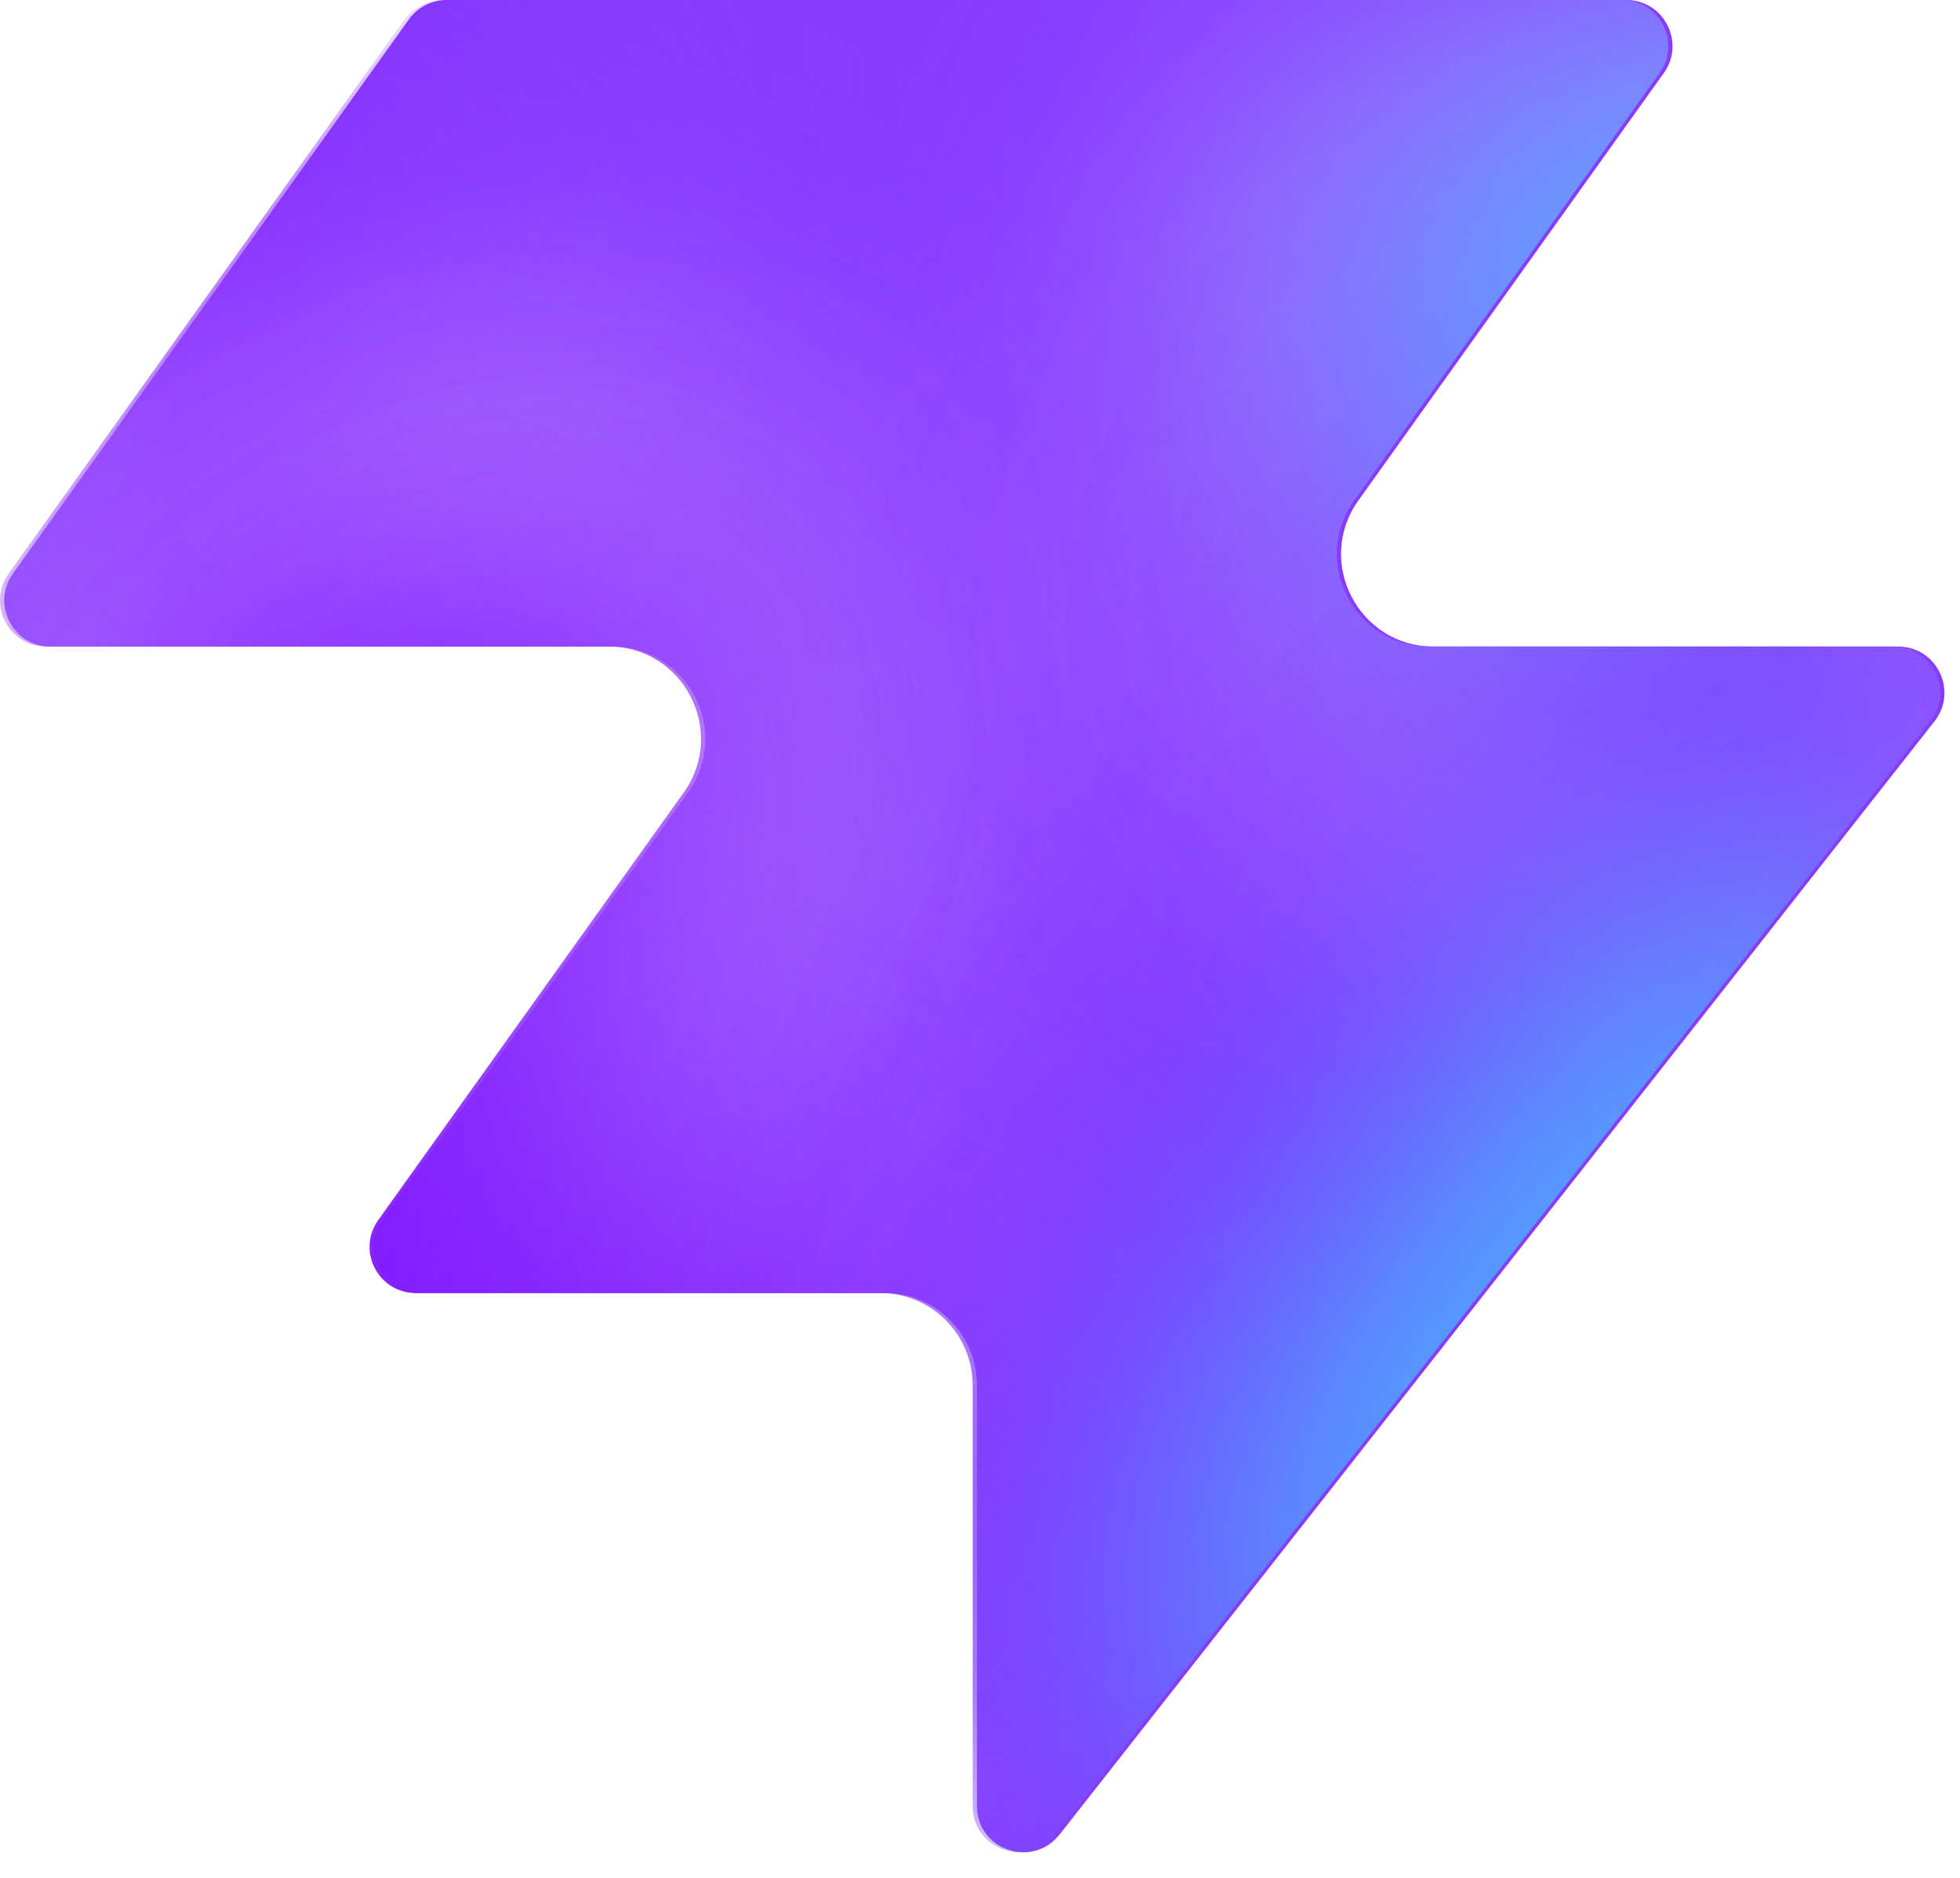
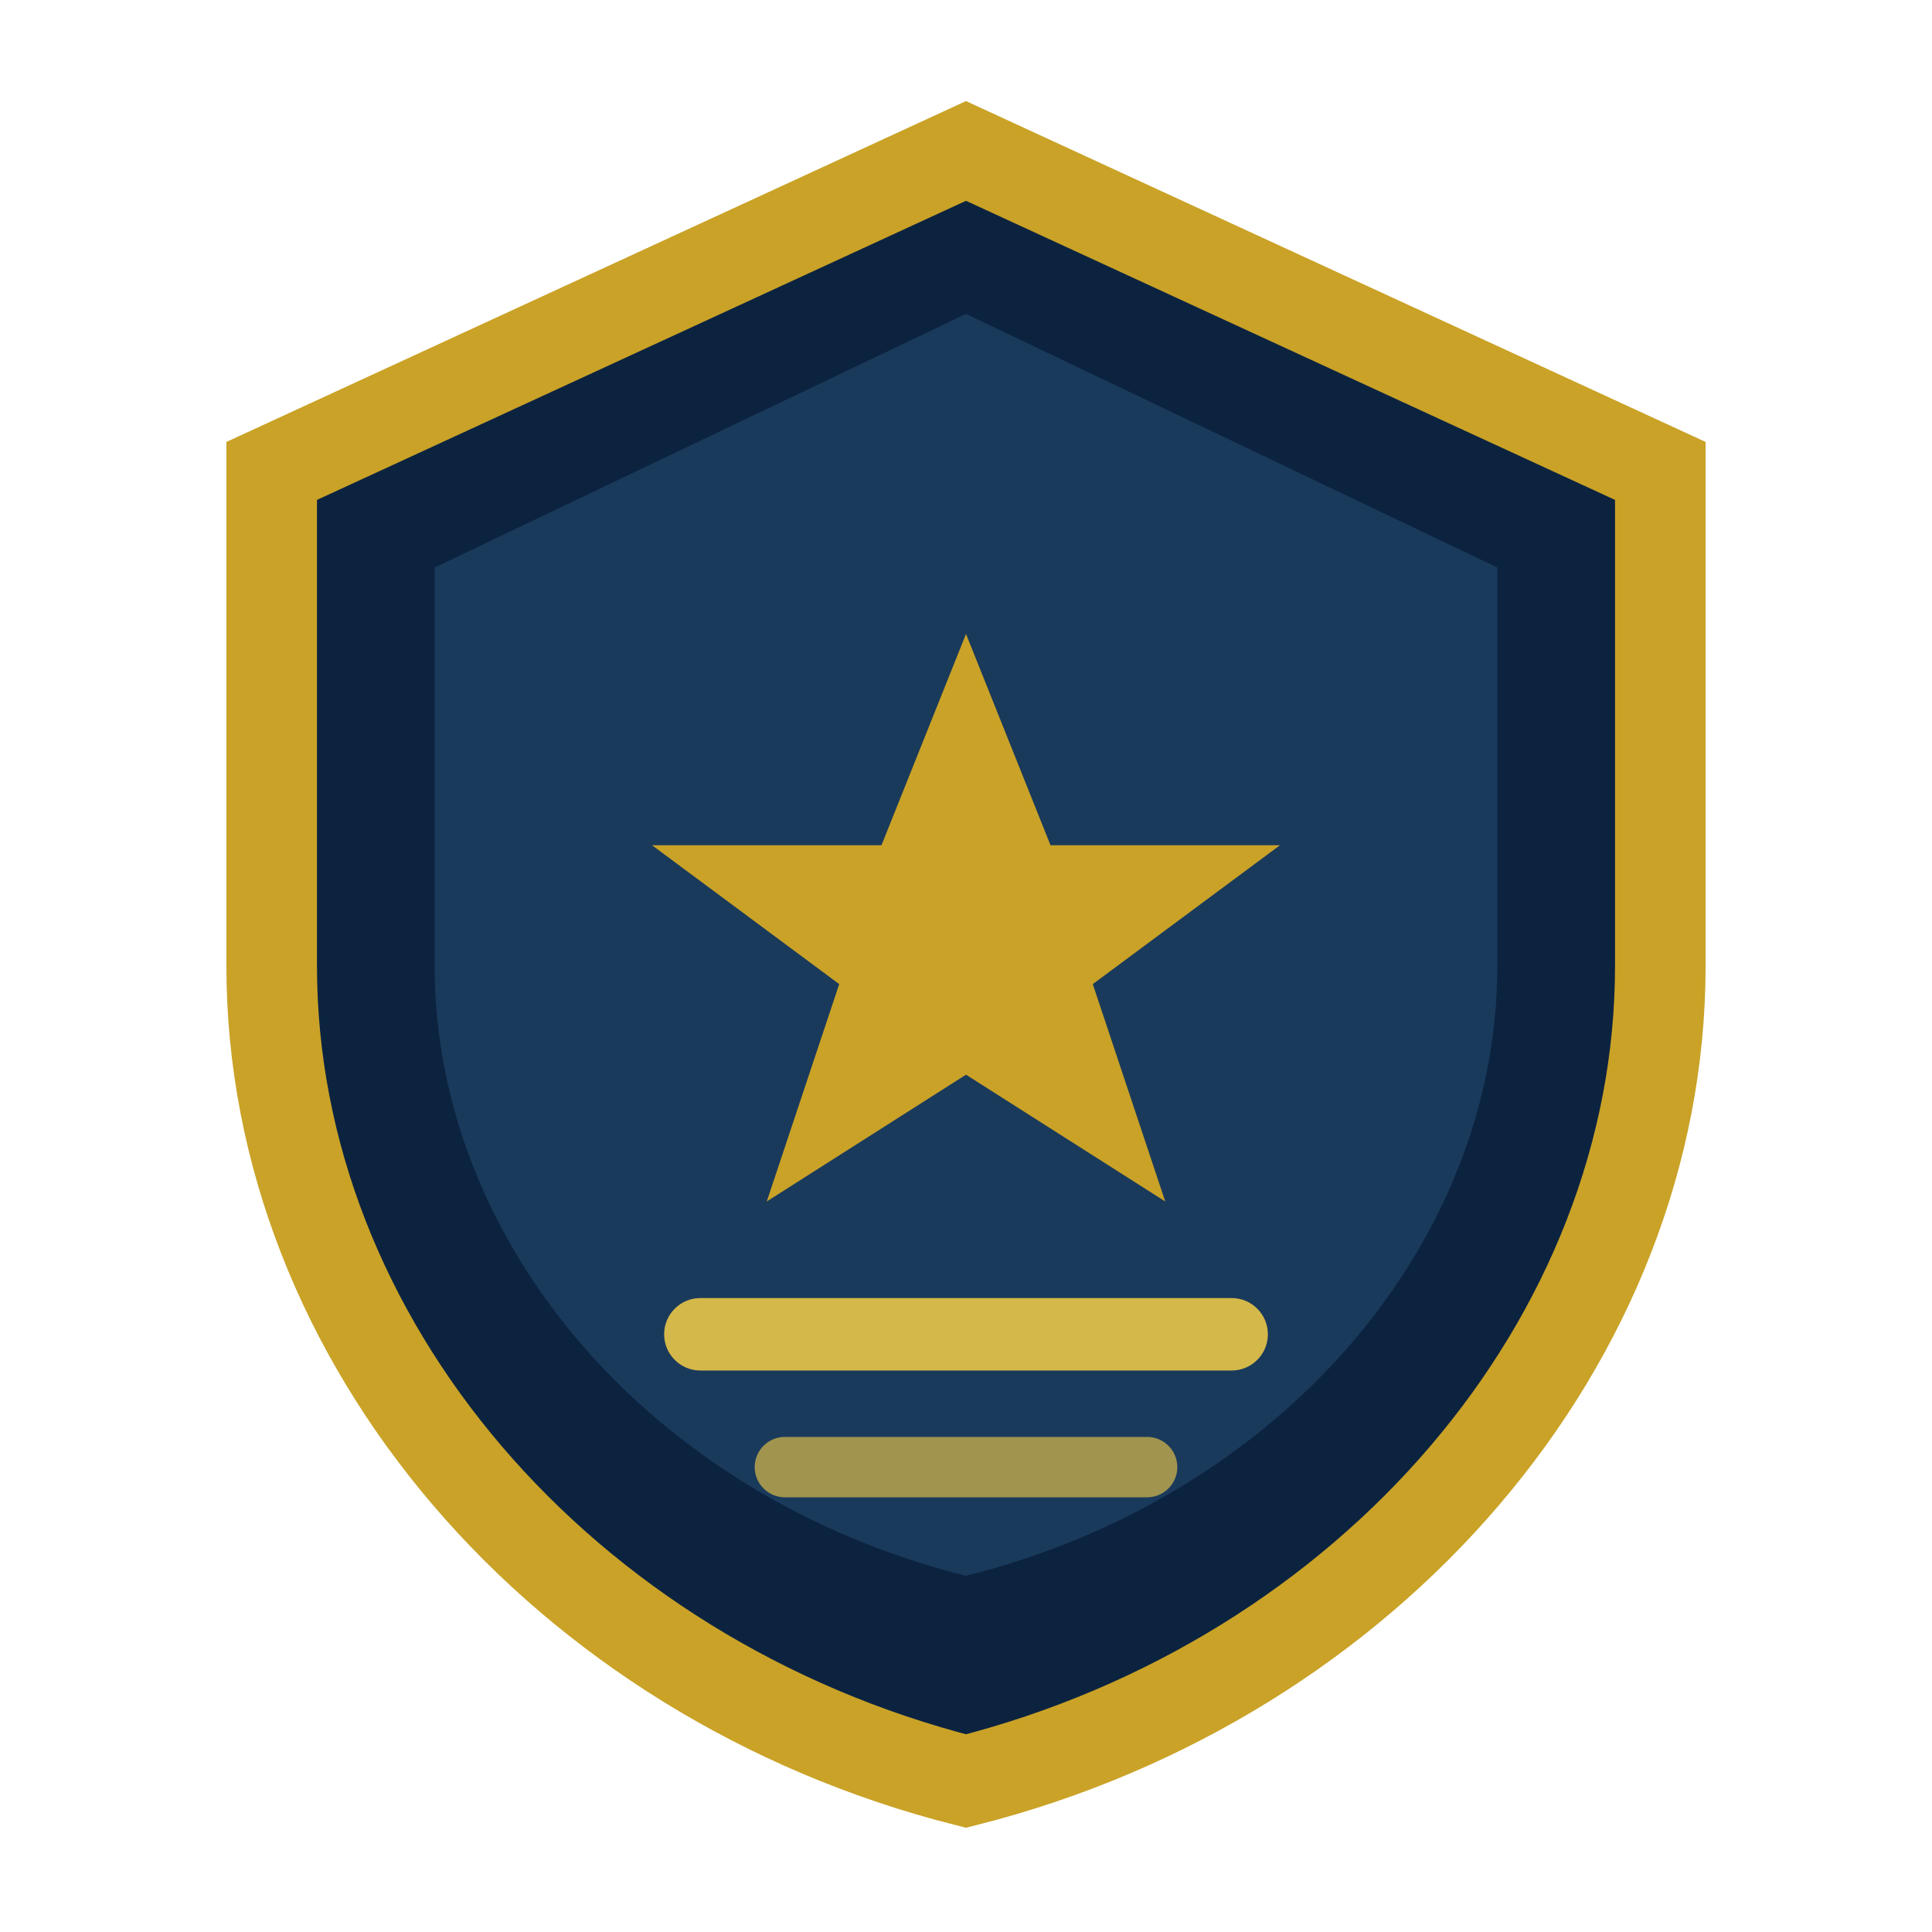
- <svg xmlns="http://www.w3.org/2000/svg" width="48" height="46" fill="none" viewBox="0 0 48 46">
-   <path fill="#863bff" d="M25.946 44.938c-.664.845-2.021.375-2.021-.698V33.937a2.26 2.26 0 0 0-2.262-2.262H10.287c-.92 0-1.456-1.04-.92-1.788l7.48-10.471c1.07-1.497 0-3.578-1.842-3.578H1.237c-.92 0-1.456-1.04-.92-1.788L10.013.474c.214-.297.556-.474.92-.474h28.894c.92 0 1.456 1.04.92 1.788l-7.48 10.471c-1.07 1.498 0 3.579 1.842 3.579h11.377c.943 0 1.473 1.088.89 1.83L25.947 44.94z" style="fill:#863bff;fill:color(display-p3 .525 .23 1);fill-opacity:1" />
-   <mask id="a" width="48" height="46" x="0" y="0" maskUnits="userSpaceOnUse" style="mask-type:alpha">
-     <path fill="#000" d="M25.842 44.938c-.664.844-2.021.375-2.021-.698V33.937a2.26 2.26 0 0 0-2.262-2.262H10.183c-.92 0-1.456-1.04-.92-1.788l7.48-10.471c1.07-1.498 0-3.579-1.842-3.579H1.133c-.92 0-1.456-1.04-.92-1.787L9.91.473c.214-.297.556-.474.92-.474h28.894c.92 0 1.456 1.04.92 1.788l-7.48 10.471c-1.07 1.498 0 3.578 1.842 3.578h11.377c.943 0 1.473 1.088.89 1.832L25.843 44.94z" style="fill:#000;fill-opacity:1" />
-   </mask>
-   <g mask="url(#a)">
-     <g filter="url(#b)">
-       <ellipse cx="5.508" cy="14.704" fill="#ede6ff" rx="5.508" ry="14.704" style="fill:#ede6ff;fill:color(display-p3 .927 .903 1);fill-opacity:1" transform="matrix(.00324 1 1 -.00324 -4.47 31.516)" />
-     </g>
-     <g filter="url(#c)">
-       <ellipse cx="10.399" cy="29.851" fill="#ede6ff" rx="10.399" ry="29.851" style="fill:#ede6ff;fill:color(display-p3 .927 .903 1);fill-opacity:1" transform="matrix(.00324 1 1 -.00324 -39.328 7.883)" />
-     </g>
-     <g filter="url(#d)">
-       <ellipse cx="5.508" cy="30.487" fill="#7e14ff" rx="5.508" ry="30.487" style="fill:#7e14ff;fill:color(display-p3 .492 .077 1);fill-opacity:1" transform="rotate(89.814 -25.913 -14.639)scale(1 -1)" />
-     </g>
-     <g filter="url(#e)">
-       <ellipse cx="5.508" cy="30.599" fill="#7e14ff" rx="5.508" ry="30.599" style="fill:#7e14ff;fill:color(display-p3 .492 .077 1);fill-opacity:1" transform="rotate(89.814 -32.644 -3.334)scale(1 -1)" />
-     </g>
-     <g filter="url(#f)">
-       <ellipse cx="5.508" cy="30.599" fill="#7e14ff" rx="5.508" ry="30.599" style="fill:#7e14ff;fill:color(display-p3 .492 .077 1);fill-opacity:1" transform="matrix(.00324 1 1 -.00324 -34.34 30.47)" />
-     </g>
-     <g filter="url(#g)">
-       <ellipse cx="14.072" cy="22.078" fill="#ede6ff" rx="14.072" ry="22.078" style="fill:#ede6ff;fill:color(display-p3 .927 .903 1);fill-opacity:1" transform="rotate(93.35 24.506 48.493)scale(-1 1)" />
-     </g>
-     <g filter="url(#h)">
-       <ellipse cx="3.47" cy="21.501" fill="#7e14ff" rx="3.47" ry="21.501" style="fill:#7e14ff;fill:color(display-p3 .492 .077 1);fill-opacity:1" transform="rotate(89.009 28.708 47.59)scale(-1 1)" />
-     </g>
-     <g filter="url(#i)">
-       <ellipse cx="3.47" cy="21.501" fill="#7e14ff" rx="3.47" ry="21.501" style="fill:#7e14ff;fill:color(display-p3 .492 .077 1);fill-opacity:1" transform="rotate(89.009 28.708 47.59)scale(-1 1)" />
-     </g>
-     <g filter="url(#j)">
-       <ellipse cx=".387" cy="8.972" fill="#7e14ff" rx="4.407" ry="29.108" style="fill:#7e14ff;fill:color(display-p3 .492 .077 1);fill-opacity:1" transform="rotate(39.51 .387 8.972)" />
-     </g>
-     <g filter="url(#k)">
-       <ellipse cx="47.523" cy="-6.092" fill="#7e14ff" rx="4.407" ry="29.108" style="fill:#7e14ff;fill:color(display-p3 .492 .077 1);fill-opacity:1" transform="rotate(37.892 47.523 -6.092)" />
-     </g>
-     <g filter="url(#l)">
-       <ellipse cx="41.412" cy="6.333" fill="#47bfff" rx="5.971" ry="9.665" style="fill:#47bfff;fill:color(display-p3 .28 .748 1);fill-opacity:1" transform="rotate(37.892 41.412 6.333)" />
-     </g>
-     <g filter="url(#m)">
-       <ellipse cx="-1.879" cy="38.332" fill="#7e14ff" rx="4.407" ry="29.108" style="fill:#7e14ff;fill:color(display-p3 .492 .077 1);fill-opacity:1" transform="rotate(37.892 -1.88 38.332)" />
-     </g>
-     <g filter="url(#n)">
-       <ellipse cx="-1.879" cy="38.332" fill="#7e14ff" rx="4.407" ry="29.108" style="fill:#7e14ff;fill:color(display-p3 .492 .077 1);fill-opacity:1" transform="rotate(37.892 -1.88 38.332)" />
-     </g>
-     <g filter="url(#o)">
-       <ellipse cx="35.651" cy="29.907" fill="#7e14ff" rx="4.407" ry="29.108" style="fill:#7e14ff;fill:color(display-p3 .492 .077 1);fill-opacity:1" transform="rotate(37.892 35.651 29.907)" />
-     </g>
-     <g filter="url(#p)">
-       <ellipse cx="38.418" cy="32.4" fill="#47bfff" rx="5.971" ry="15.297" style="fill:#47bfff;fill:color(display-p3 .28 .748 1);fill-opacity:1" transform="rotate(37.892 38.418 32.4)" />
-     </g>
-   </g>
-   <defs>
-     <filter id="b" width="60.045" height="41.654" x="-19.77" y="16.149" color-interpolation-filters="sRGB" filterUnits="userSpaceOnUse">
-       <feFlood flood-opacity="0" result="BackgroundImageFix" />
-       <feBlend in="SourceGraphic" in2="BackgroundImageFix" result="shape" />
-       <feGaussianBlur result="effect1_foregroundBlur_2002_17158" stdDeviation="7.659" />
-     </filter>
-     <filter id="c" width="90.34" height="51.437" x="-54.613" y="-7.533" color-interpolation-filters="sRGB" filterUnits="userSpaceOnUse">
-       <feFlood flood-opacity="0" result="BackgroundImageFix" />
-       <feBlend in="SourceGraphic" in2="BackgroundImageFix" result="shape" />
-       <feGaussianBlur result="effect1_foregroundBlur_2002_17158" stdDeviation="7.659" />
-     </filter>
-     <filter id="d" width="79.355" height="29.4" x="-49.64" y="2.03" color-interpolation-filters="sRGB" filterUnits="userSpaceOnUse">
-       <feFlood flood-opacity="0" result="BackgroundImageFix" />
-       <feBlend in="SourceGraphic" in2="BackgroundImageFix" result="shape" />
-       <feGaussianBlur result="effect1_foregroundBlur_2002_17158" stdDeviation="4.596" />
-     </filter>
-     <filter id="e" width="79.579" height="29.4" x="-45.045" y="20.029" color-interpolation-filters="sRGB" filterUnits="userSpaceOnUse">
-       <feFlood flood-opacity="0" result="BackgroundImageFix" />
-       <feBlend in="SourceGraphic" in2="BackgroundImageFix" result="shape" />
-       <feGaussianBlur result="effect1_foregroundBlur_2002_17158" stdDeviation="4.596" />
-     </filter>
-     <filter id="f" width="79.579" height="29.4" x="-43.513" y="21.178" color-interpolation-filters="sRGB" filterUnits="userSpaceOnUse">
-       <feFlood flood-opacity="0" result="BackgroundImageFix" />
-       <feBlend in="SourceGraphic" in2="BackgroundImageFix" result="shape" />
-       <feGaussianBlur result="effect1_foregroundBlur_2002_17158" stdDeviation="4.596" />
-     </filter>
-     <filter id="g" width="74.749" height="58.852" x="15.756" y="-17.901" color-interpolation-filters="sRGB" filterUnits="userSpaceOnUse">
-       <feFlood flood-opacity="0" result="BackgroundImageFix" />
-       <feBlend in="SourceGraphic" in2="BackgroundImageFix" result="shape" />
-       <feGaussianBlur result="effect1_foregroundBlur_2002_17158" stdDeviation="7.659" />
-     </filter>
-     <filter id="h" width="61.377" height="25.362" x="23.548" y="2.284" color-interpolation-filters="sRGB" filterUnits="userSpaceOnUse">
-       <feFlood flood-opacity="0" result="BackgroundImageFix" />
-       <feBlend in="SourceGraphic" in2="BackgroundImageFix" result="shape" />
-       <feGaussianBlur result="effect1_foregroundBlur_2002_17158" stdDeviation="4.596" />
-     </filter>
-     <filter id="i" width="61.377" height="25.362" x="23.548" y="2.284" color-interpolation-filters="sRGB" filterUnits="userSpaceOnUse">
-       <feFlood flood-opacity="0" result="BackgroundImageFix" />
-       <feBlend in="SourceGraphic" in2="BackgroundImageFix" result="shape" />
-       <feGaussianBlur result="effect1_foregroundBlur_2002_17158" stdDeviation="4.596" />
-     </filter>
-     <filter id="j" width="56.045" height="63.649" x="-27.636" y="-22.853" color-interpolation-filters="sRGB" filterUnits="userSpaceOnUse">
-       <feFlood flood-opacity="0" result="BackgroundImageFix" />
-       <feBlend in="SourceGraphic" in2="BackgroundImageFix" result="shape" />
-       <feGaussianBlur result="effect1_foregroundBlur_2002_17158" stdDeviation="4.596" />
-     </filter>
-     <filter id="k" width="54.814" height="64.646" x="20.116" y="-38.415" color-interpolation-filters="sRGB" filterUnits="userSpaceOnUse">
-       <feFlood flood-opacity="0" result="BackgroundImageFix" />
-       <feBlend in="SourceGraphic" in2="BackgroundImageFix" result="shape" />
-       <feGaussianBlur result="effect1_foregroundBlur_2002_17158" stdDeviation="4.596" />
-     </filter>
-     <filter id="l" width="33.541" height="35.313" x="24.641" y="-11.323" color-interpolation-filters="sRGB" filterUnits="userSpaceOnUse">
-       <feFlood flood-opacity="0" result="BackgroundImageFix" />
-       <feBlend in="SourceGraphic" in2="BackgroundImageFix" result="shape" />
-       <feGaussianBlur result="effect1_foregroundBlur_2002_17158" stdDeviation="4.596" />
-     </filter>
-     <filter id="m" width="54.814" height="64.646" x="-29.286" y="6.009" color-interpolation-filters="sRGB" filterUnits="userSpaceOnUse">
-       <feFlood flood-opacity="0" result="BackgroundImageFix" />
-       <feBlend in="SourceGraphic" in2="BackgroundImageFix" result="shape" />
-       <feGaussianBlur result="effect1_foregroundBlur_2002_17158" stdDeviation="4.596" />
-     </filter>
-     <filter id="n" width="54.814" height="64.646" x="-29.286" y="6.009" color-interpolation-filters="sRGB" filterUnits="userSpaceOnUse">
-       <feFlood flood-opacity="0" result="BackgroundImageFix" />
-       <feBlend in="SourceGraphic" in2="BackgroundImageFix" result="shape" />
-       <feGaussianBlur result="effect1_foregroundBlur_2002_17158" stdDeviation="4.596" />
-     </filter>
-     <filter id="o" width="54.814" height="64.646" x="8.244" y="-2.416" color-interpolation-filters="sRGB" filterUnits="userSpaceOnUse">
-       <feFlood flood-opacity="0" result="BackgroundImageFix" />
-       <feBlend in="SourceGraphic" in2="BackgroundImageFix" result="shape" />
-       <feGaussianBlur result="effect1_foregroundBlur_2002_17158" stdDeviation="4.596" />
-     </filter>
-     <filter id="p" width="39.409" height="43.623" x="18.713" y="10.588" color-interpolation-filters="sRGB" filterUnits="userSpaceOnUse">
-       <feFlood flood-opacity="0" result="BackgroundImageFix" />
-       <feBlend in="SourceGraphic" in2="BackgroundImageFix" result="shape" />
-       <feGaussianBlur result="effect1_foregroundBlur_2002_17158" stdDeviation="4.596" />
-     </filter>
-   </defs>
+ <svg xmlns="http://www.w3.org/2000/svg" viewBox="0 0 32 32" fill="none" role="img" aria-label="ရဲတပ်ဖွဲ့">
+   <path d="M16 2.5 27.5 7.8v8.2c0 6.2-4.8 11.8-11.5 13.5C9.3 27.8 4.5 22.2 4.5 16V7.8L16 2.5z" fill="#0c2340" />
+   <path d="M16 5.2 24.8 9.4v6.6c0 4.6-3.6 8.8-8.8 10.1-5.2-1.3-8.8-5.5-8.8-10.1V9.4L16 5.2z" fill="#1a3a5c" />
+   <path d="M16 2.5 27.5 7.8v8.2c0 6.2-4.8 11.8-11.5 13.5C9.3 27.8 4.5 22.2 4.5 16V7.8L16 2.5z" stroke="#c9a227" stroke-width="1.5" fill="none" />
+   <path d="M16 10.5 17.4 14h3.8l-3.1 2.3 1.2 3.6L16 17.8l-3.3 2.1 1.2-3.6-3.1-2.3h3.8L16 10.5z" fill="#c9a227" />
+   <rect x="11" y="21.5" width="10" height="1.2" rx="0.6" fill="#e8c547" opacity="0.9" />
+   <rect x="12.5" y="23.8" width="7" height="1" rx="0.5" fill="#e8c547" opacity="0.65" />
</svg>
